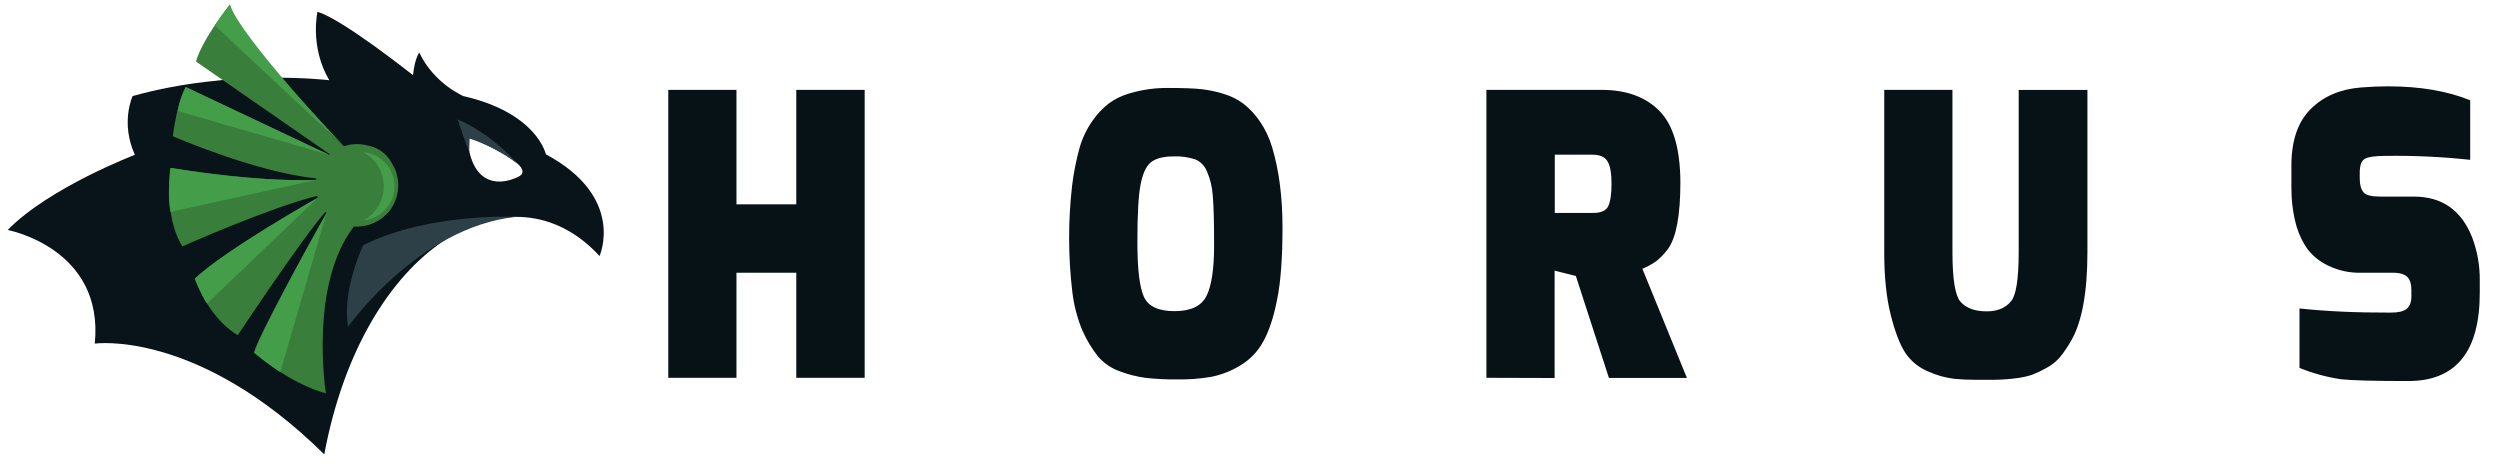
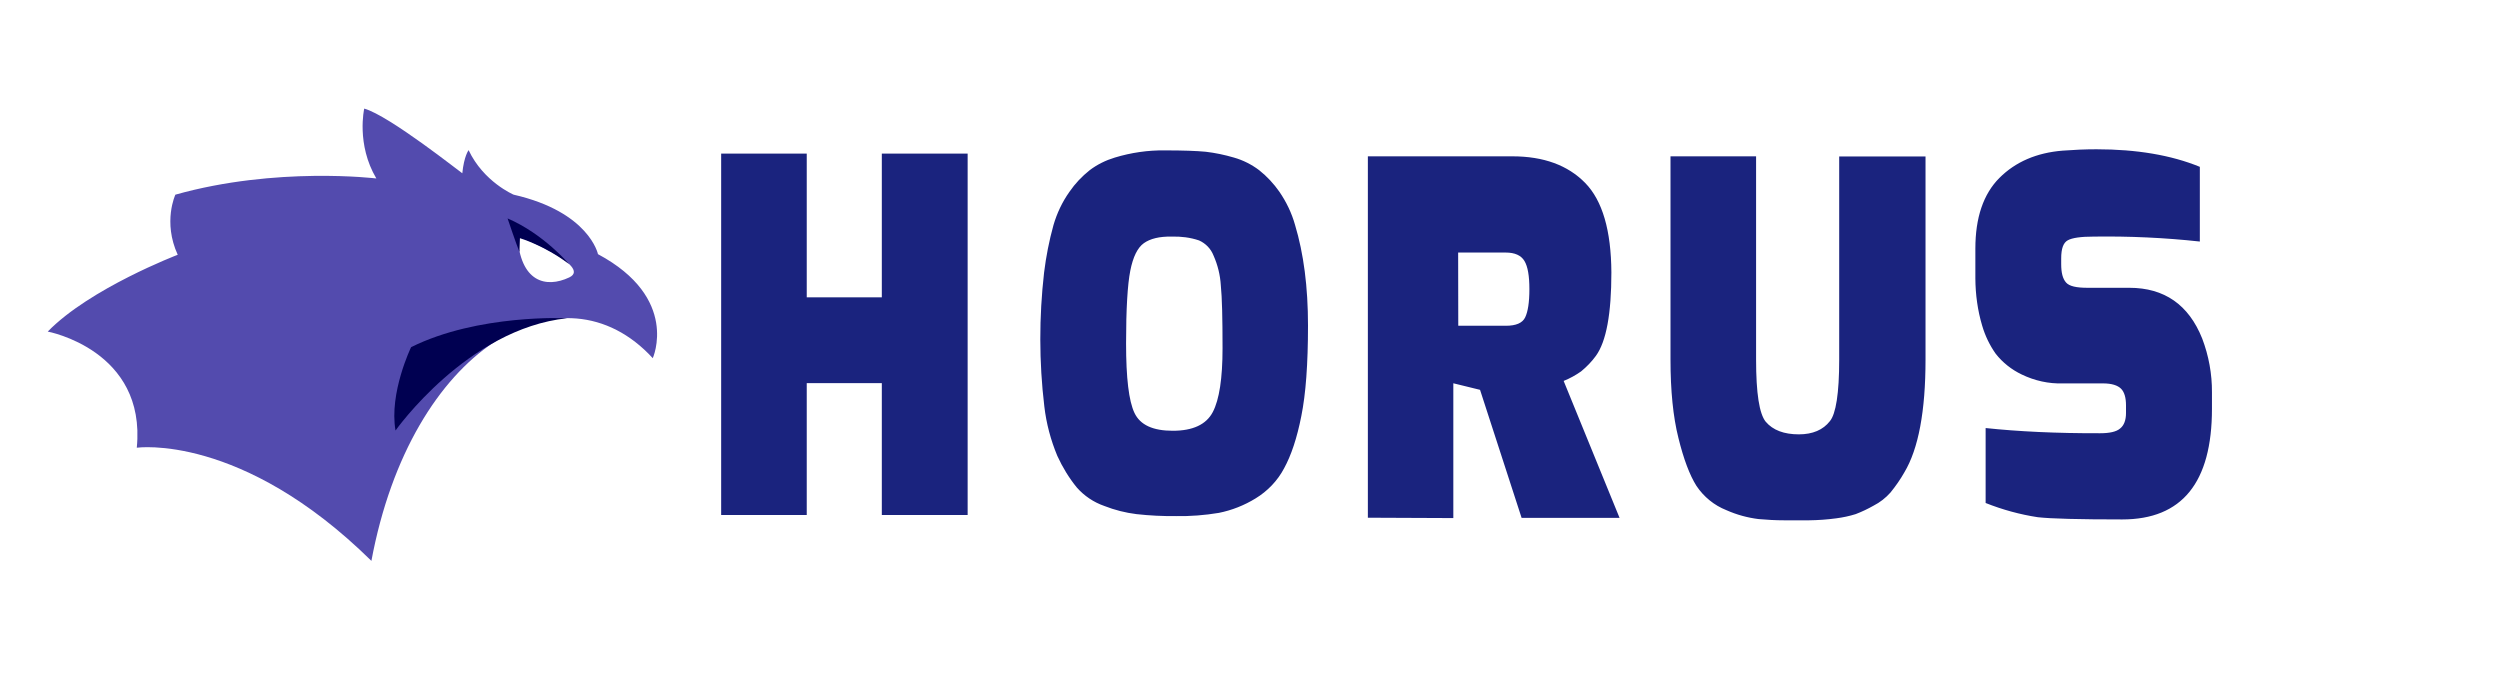
- <svg xmlns="http://www.w3.org/2000/svg" id="Laag_1" data-name="Laag 1" viewBox="0 0 2893.51 546.85">
-   <defs>
-     <style>.cls-1{fill:#081419;}.cls-2{fill:#397f3b;}.cls-3{fill:#2e4047;}.cls-4{fill:#439d49;}.cls-5{fill:#071216;}.cls-6{fill:none;}</style>
-   </defs>
-   <path class="cls-1" d="M540.9,157.79s85.36,34.33,58.72,47S543.9,210,540.9,157.79ZM367.42,13.71s-9.17,40.54,13.7,79.14c0,0-113.17-13.75-227.61,18.34,0,0-14.42,30.76,2.6,68,0,0-99.47,38-147.2,87,0,0,111.85,20.93,100.8,131.5,0,0,118.41-17,265.61,128.2C420.44,283.8,592.39,185.55,693.9,296.33c0,0,30.76-68-62.14-117.76,0,0-9.83-47.72-95.5-67.38,0,0-34-14.41-51-50.37,0,0-5.25,6.57-7.23,26.18-.06,0-82.41-65.45-110.58-73.29Z" />
-   <path class="cls-2" d="M266,5.2s-31.38,39.27-39.22,66l155,107.36-.77.66L215,100.75s-9.16,13.75-15.07,56.89c0,0,95,41.46,166.24,48.94-.1.51-.15,1.07-.26,1.58-19.35,1.07-70.33,1.38-168.63-13.9,0,0-8.51,55,13.75,90.91,0,0,101.76-45.22,156-58.47.21.72.41,1.48.67,2.19-24,13.7-108.69,62.8-142.26,93.57,0,0,15.69,45.78,49.76,65.44,0,0,75.13-113.27,101.51-142.61l1.17,1.28c-9.22,16.5-82.51,147.44-83.73,161.6,0,0,39.93,35.35,83.07,47.12,0,0-20.07-125.5,32.49-193.19,1.18.1,2.3.15,3.47.15a47.59,47.59,0,0,0,31.12-11.61,37.14,37.14,0,0,0,10.54-12.78,47.75,47.75,0,0,0-1.07-48.54,39.39,39.39,0,0,0-28.72-21,46.36,46.36,0,0,0-27,1c-.56-.46-111.79-101.4-132-164Z" />
-   <path class="cls-3" d="M597.13,251s-100.85-5.15-176.69,32.8c0,0-25,51.79-17.57,94.37C402.82,378.17,484.21,263,597.13,251Zm2.29-61.07s-28.68-34.23-69.83-51.8c0,0,9.73,28.68,13.45,37.95l.5-15.59C543.49,160.39,570.69,168.13,599.42,189.88Z" />
-   <path class="cls-4" d="M398.08,169.3,248.55,29.39,266,5.2S269.48,32.5,398.08,169.3Zm-17.06,10L215,100.75a93.48,93.48,0,0,0-9.32,27.65ZM366,208.21s-65.4,3.62-168.64-13.9c0,0-4.28,33.82.1,50.93Zm1.78,20.73s-107.06,60-142.25,93.57c0,0,7.79,20.27,14.05,28.82Zm10.13,17.63s-62.24,109.7-83.73,161.6c0,0,16.81,14.21,30.25,22.46Zm42.68-70.49a44.85,44.85,0,0,1,0,79,39.67,39.67,0,0,0,0-79Z" />
-   <path class="cls-5" d="M773.46,437.27V104h78.93V236.47h69.23V104h79.16V437.27H921.62V315.66H852.39V437.27Zm559.45-250.1c-5.82,4.1-10,12.66-12.61,25.43s-3.89,35-3.89,66.9,2.48,53.15,7.66,64.24,17,16.39,35.37,16.39,30.84-5.66,36.77-17.23,9-31.22,9-58.94-.54-46.89-1.61-58.1a82.44,82.44,0,0,0-6.69-27.48,24.88,24.88,0,0,0-13.37-13.86,71.5,71.5,0,0,0-25.13-3.5C1347.25,181,1338.74,183.07,1332.91,187.17Zm-79.8,196.22a167.77,167.77,0,0,1-12-45.56,530.71,530.71,0,0,1-.21-123.42,300,300,0,0,1,8.73-43.75A103.25,103.25,0,0,1,1264.33,140,89.23,89.23,0,0,1,1283,120a73.54,73.54,0,0,1,23.19-11.57,151.07,151.07,0,0,1,46.26-6.63c16.72,0,29.22.49,37.53,1.33a138.74,138.74,0,0,1,26,5.42,73,73,0,0,1,23.29,11.57,89,89,0,0,1,18.65,20,105.09,105.09,0,0,1,14.45,30.38q12,39.77,12,92.81t-6.25,83.52q-6,30.38-15.85,48.1a72.1,72.1,0,0,1-26.42,27.84,103.86,103.86,0,0,1-33.86,13.38,215.93,215.93,0,0,1-39.36,3,307.52,307.52,0,0,1-36.56-1.81,132.23,132.23,0,0,1-29.65-7.47,59.65,59.65,0,0,1-25.35-17,137.63,137.63,0,0,1-17.9-29.53Zm546.52-136.92h43.78c9.49,0,15.42-2.53,17.9-7.71s3.88-13.74,3.88-26-1.51-20.85-4.63-26-8.85-7.72-17.26-7.72h-43.78v67.5Zm-79.26,190.8V104h133.18q43.18,0,67.18,24.47c16,16.27,24,43.87,24.15,82.56q0,57-14.23,76.9a74.08,74.08,0,0,1-13.7,14.35,79.15,79.15,0,0,1-16.06,8.8l51.54,126.31h-90.26l-38.28-118-24.58-6.14V437.51Zm460.46-145.84V104h78.94V291.43c0,31.1,3,50.14,8.95,57.37,6.57,7.72,16.82,11.57,30.62,11.57,12.73,0,22.32-4.09,28.58-12.17,5.5-6.63,8.52-25.55,8.52-56.53V104.12H2416V291.55c0,47.49-6.47,82.2-19.52,103.9A132.42,132.42,0,0,1,2383.67,414,54.63,54.63,0,0,1,2368,426.18a120.46,120.46,0,0,1-16.39,7.72,100.71,100.71,0,0,1-17.9,3.85,217,217,0,0,1-25.12,1.81h-22.76c-8.19,0-16.06-.36-23.72-1.08a102.28,102.28,0,0,1-29.66-8.2,59.17,59.17,0,0,1-27.6-22.42c-6.26-9.88-11.86-24.71-16.72-44.23s-7.33-43.51-7.33-72.2Zm471.25-72.2V191.51q0-42.85,22.1-65.09c14.88-14.94,34.4-23.26,58.45-25.19,10.57-.84,20.92-1.32,31.06-1.32q55.64,0,95.32,16.15V185a801.78,801.78,0,0,0-97.7-4.58c-12,0-20,1.08-24.15,3.37s-6,7.6-6,16.76v5.06c0,8,1.4,13.5,4.42,17s9.71,4.94,20.06,4.94h38.28q48.52,0,67.18,46.76a135.73,135.73,0,0,1,9,49.66v14.95q0,102.15-82.82,102.09c-39.57,0-65.67-.72-77.75-2.05a210.46,210.46,0,0,1-48.09-13.14V357c30,3.25,65.13,4.94,105.57,4.82q13.11,0,18.44-4.34c3.56-2.89,5.5-7.71,5.5-14.34v-7.23c0-7-1.51-12.18-4.64-15.31s-8.52-4.94-16.71-4.94h-36.88a81.74,81.74,0,0,1-38-8.2,65.69,65.69,0,0,1-23.94-19,90.59,90.59,0,0,1-12.62-26,157.53,157.53,0,0,1-6-43.15Z" />
-   <path class="cls-6" d="M0,0H2135.6V1510H0Z" />
+ <svg xmlns="http://www.w3.org/2000/svg" version="1.1" id="Laag_1" x="0px" y="0px" viewBox="0 0 2021.4 546.8" style="enable-background:new 0 0 2021.4 546.8;" xml:space="preserve">
+   <style type="text/css">
+ 	.st0{fill:#534BAE;}
+ 	.st1{fill:#000051;}
+ 	.st2{fill:#1A237E;}
+ 	.st3{fill:none;}
+ </style>
+   <path class="st0" d="M418.4,190.7c0,0,61,24.5,41.9,33.6C441.3,233.3,420.6,228,418.4,190.7z M294.5,87.8c0,0-6.6,28.9,9.8,56.5  c0,0-80.8-9.9-162.5,13.1c0,0-10.3,22,1.9,48.6c0,0-71,27.1-105.1,62.1c0,0,79.8,14.9,72,93.9c0,0,84.5-12.1,189.7,91.5  c32.2-172.9,155-243,227.5-163.9c0,0,22-48.6-44.3-84.1c0,0-7-34.1-68.2-48.1c0,0-24.3-10.3-36.4-36c0,0-3.7,4.7-5.1,18.7  C373.5,140.2,314.7,93.4,294.5,87.8L294.5,87.8z" />
+   <path class="st1" d="M458.6,257.3c0,0-72-3.6-126.2,23.4c0,0-17.9,37-12.6,67.4C319.8,348.1,377.9,265.8,458.6,257.3z M460.2,213.6  c0,0-20.5-24.4-49.8-37c0,0,6.9,20.5,9.6,27.1l0.4-11.1C420.3,192.6,439.7,198.1,460.2,213.6L460.2,213.6z" />
+   <path class="st2" d="M583.1,416.4V124.2h69.2v116.2H713V124.2h69.4v292.2H713V309.8h-60.7v106.6L583.1,416.4L583.1,416.4z   M924.9,196.6c-5.1,3.6-8.8,11.1-11,22.3s-3.4,30.7-3.4,58.7s2.2,46.6,6.8,56.3c4.6,9.7,14.9,14.4,31,14.4s27-5,32.3-15.1  c5.3-10.1,7.9-27.4,7.9-51.6c0-24.3-0.4-41.1-1.4-50.9c-0.5-8.3-2.5-16.5-5.9-24.1c-2.1-5.4-6.3-9.8-11.7-12.2  c-7.1-2.4-14.6-3.3-22-3.1C937.4,191.1,930,193,924.9,196.6L924.9,196.6z M854.9,368.6c-5.3-12.7-8.9-26.2-10.5-40  c-4.3-35.9-4.3-72.3-0.2-108.2c1.6-13,4.1-25.8,7.6-38.4c2.8-9.6,7.1-18.7,12.9-26.9c4.6-6.7,10.1-12.5,16.4-17.5  c6.1-4.6,13-8,20.3-10.2c13.2-4,26.8-6,40.6-5.8c14.6,0,25.6,0.4,32.9,1.1c7.7,0.9,15.3,2.5,22.8,4.7c7.4,2.1,14.3,5.6,20.4,10.2  c6.3,5,11.8,10.9,16.4,17.5c5.6,8.2,9.9,17.1,12.6,26.7c7,23.2,10.5,50.3,10.5,81.4s-1.8,55.4-5.4,73.2  c-3.5,17.8-8.2,31.8-13.9,42.2c-5.3,10.1-13.4,18.5-23.1,24.4c-9.1,5.6-19.2,9.6-29.7,11.7c-11.4,1.9-23,2.8-34.5,2.6  c-10.7,0.1-21.4-0.4-32.1-1.6c-8.9-1.1-17.6-3.3-26-6.6c-8.6-3-16.2-8.1-22.2-14.9C864.4,386.5,859.1,377.8,854.9,368.6L854.9,368.6  z M1179.1,263.4h38.4c8.3,0,13.5-2.2,15.7-6.8c2.2-4.6,3.4-12,3.4-22.8c0-10.8-1.3-18.3-4-22.8c-2.7-4.5-7.7-6.8-15.2-6.8H1179  L1179.1,263.4L1179.1,263.4z M1106,418.6V126.4h116.8c25.3,0,44.9,7.2,58.9,21.5c14,14.3,21,38.5,21.2,72.4  c0,33.3-4.1,55.8-12.5,67.4c-3.4,4.7-7.5,8.9-12,12.6c-4.4,3.1-9.1,5.7-14.1,7.7l45.2,110.7h-79.2l-33.6-103.5l-21.6-5.3v109  L1106,418.6z M1350.7,290.7V126.4h69.2v164.3c0,27.3,2.6,43.9,7.8,50.3c5.8,6.8,14.7,10.2,26.8,10.2c11.1,0,19.6-3.6,25.1-10.7  c4.8-5.8,7.5-22.4,7.5-49.5V126.5h69.8v164.3c0,41.6-5.7,72.1-17.1,91.1c-3.2,5.7-7,11.1-11.2,16.3c-3.9,4.4-8.5,8-13.8,10.7  c-4.6,2.6-9.4,4.9-14.4,6.8c-5.1,1.6-10.3,2.7-15.7,3.4c-7.3,1-14.6,1.5-22,1.6h-20c-7.2,0-14.1-0.4-20.8-1  c-8.9-1.1-17.7-3.5-26-7.2c-9.9-3.9-18.3-10.8-24.2-19.6c-5.5-8.7-10.4-21.7-14.6-38.8C1352.8,337,1350.7,315.9,1350.7,290.7  L1350.7,290.7z M1597.2,225.3V201c0-25.1,6.5-44.1,19.4-57.1c13.1-13.1,30.2-20.4,51.2-22.1c9.3-0.7,18.3-1.1,27.3-1.1  c32.5,0,60.4,4.7,83.6,14.2v60.4c-28.4-3.1-57.1-4.4-85.7-4c-10.5,0-17.5,1-21.1,3c-3.6,2-5.3,6.7-5.3,14.7v4.5  c0,7,1.2,11.8,3.9,14.9s8.5,4.3,17.6,4.3h33.6c28.3,0,48,13.7,58.9,41c5.3,13.9,8,28.7,7.9,43.6v13.2c0,59.7-24.2,89.5-72.6,89.5  c-34.7,0-57.6-0.6-68.2-1.8c-14.5-2.2-28.6-6.1-42.2-11.5v-60.6c26.3,2.8,57.1,4.3,92.6,4.2c7.6,0,13.1-1.2,16.1-3.8  c3.2-2.5,4.8-6.8,4.8-12.5v-6.3c0-6.1-1.3-10.7-4-13.4c-2.7-2.7-7.5-4.3-14.6-4.3h-32.4c-11.5,0.4-23-2.2-33.3-7.2  c-8.2-3.9-15.4-9.6-21-16.7c-4.9-6.9-8.6-14.6-11-22.8C1599,250.9,1597.3,238.1,1597.2,225.3L1597.2,225.3z" />
+   <path class="st3" d="M-177.9,0h2135.6v1510H-177.9V0z" />
</svg>
